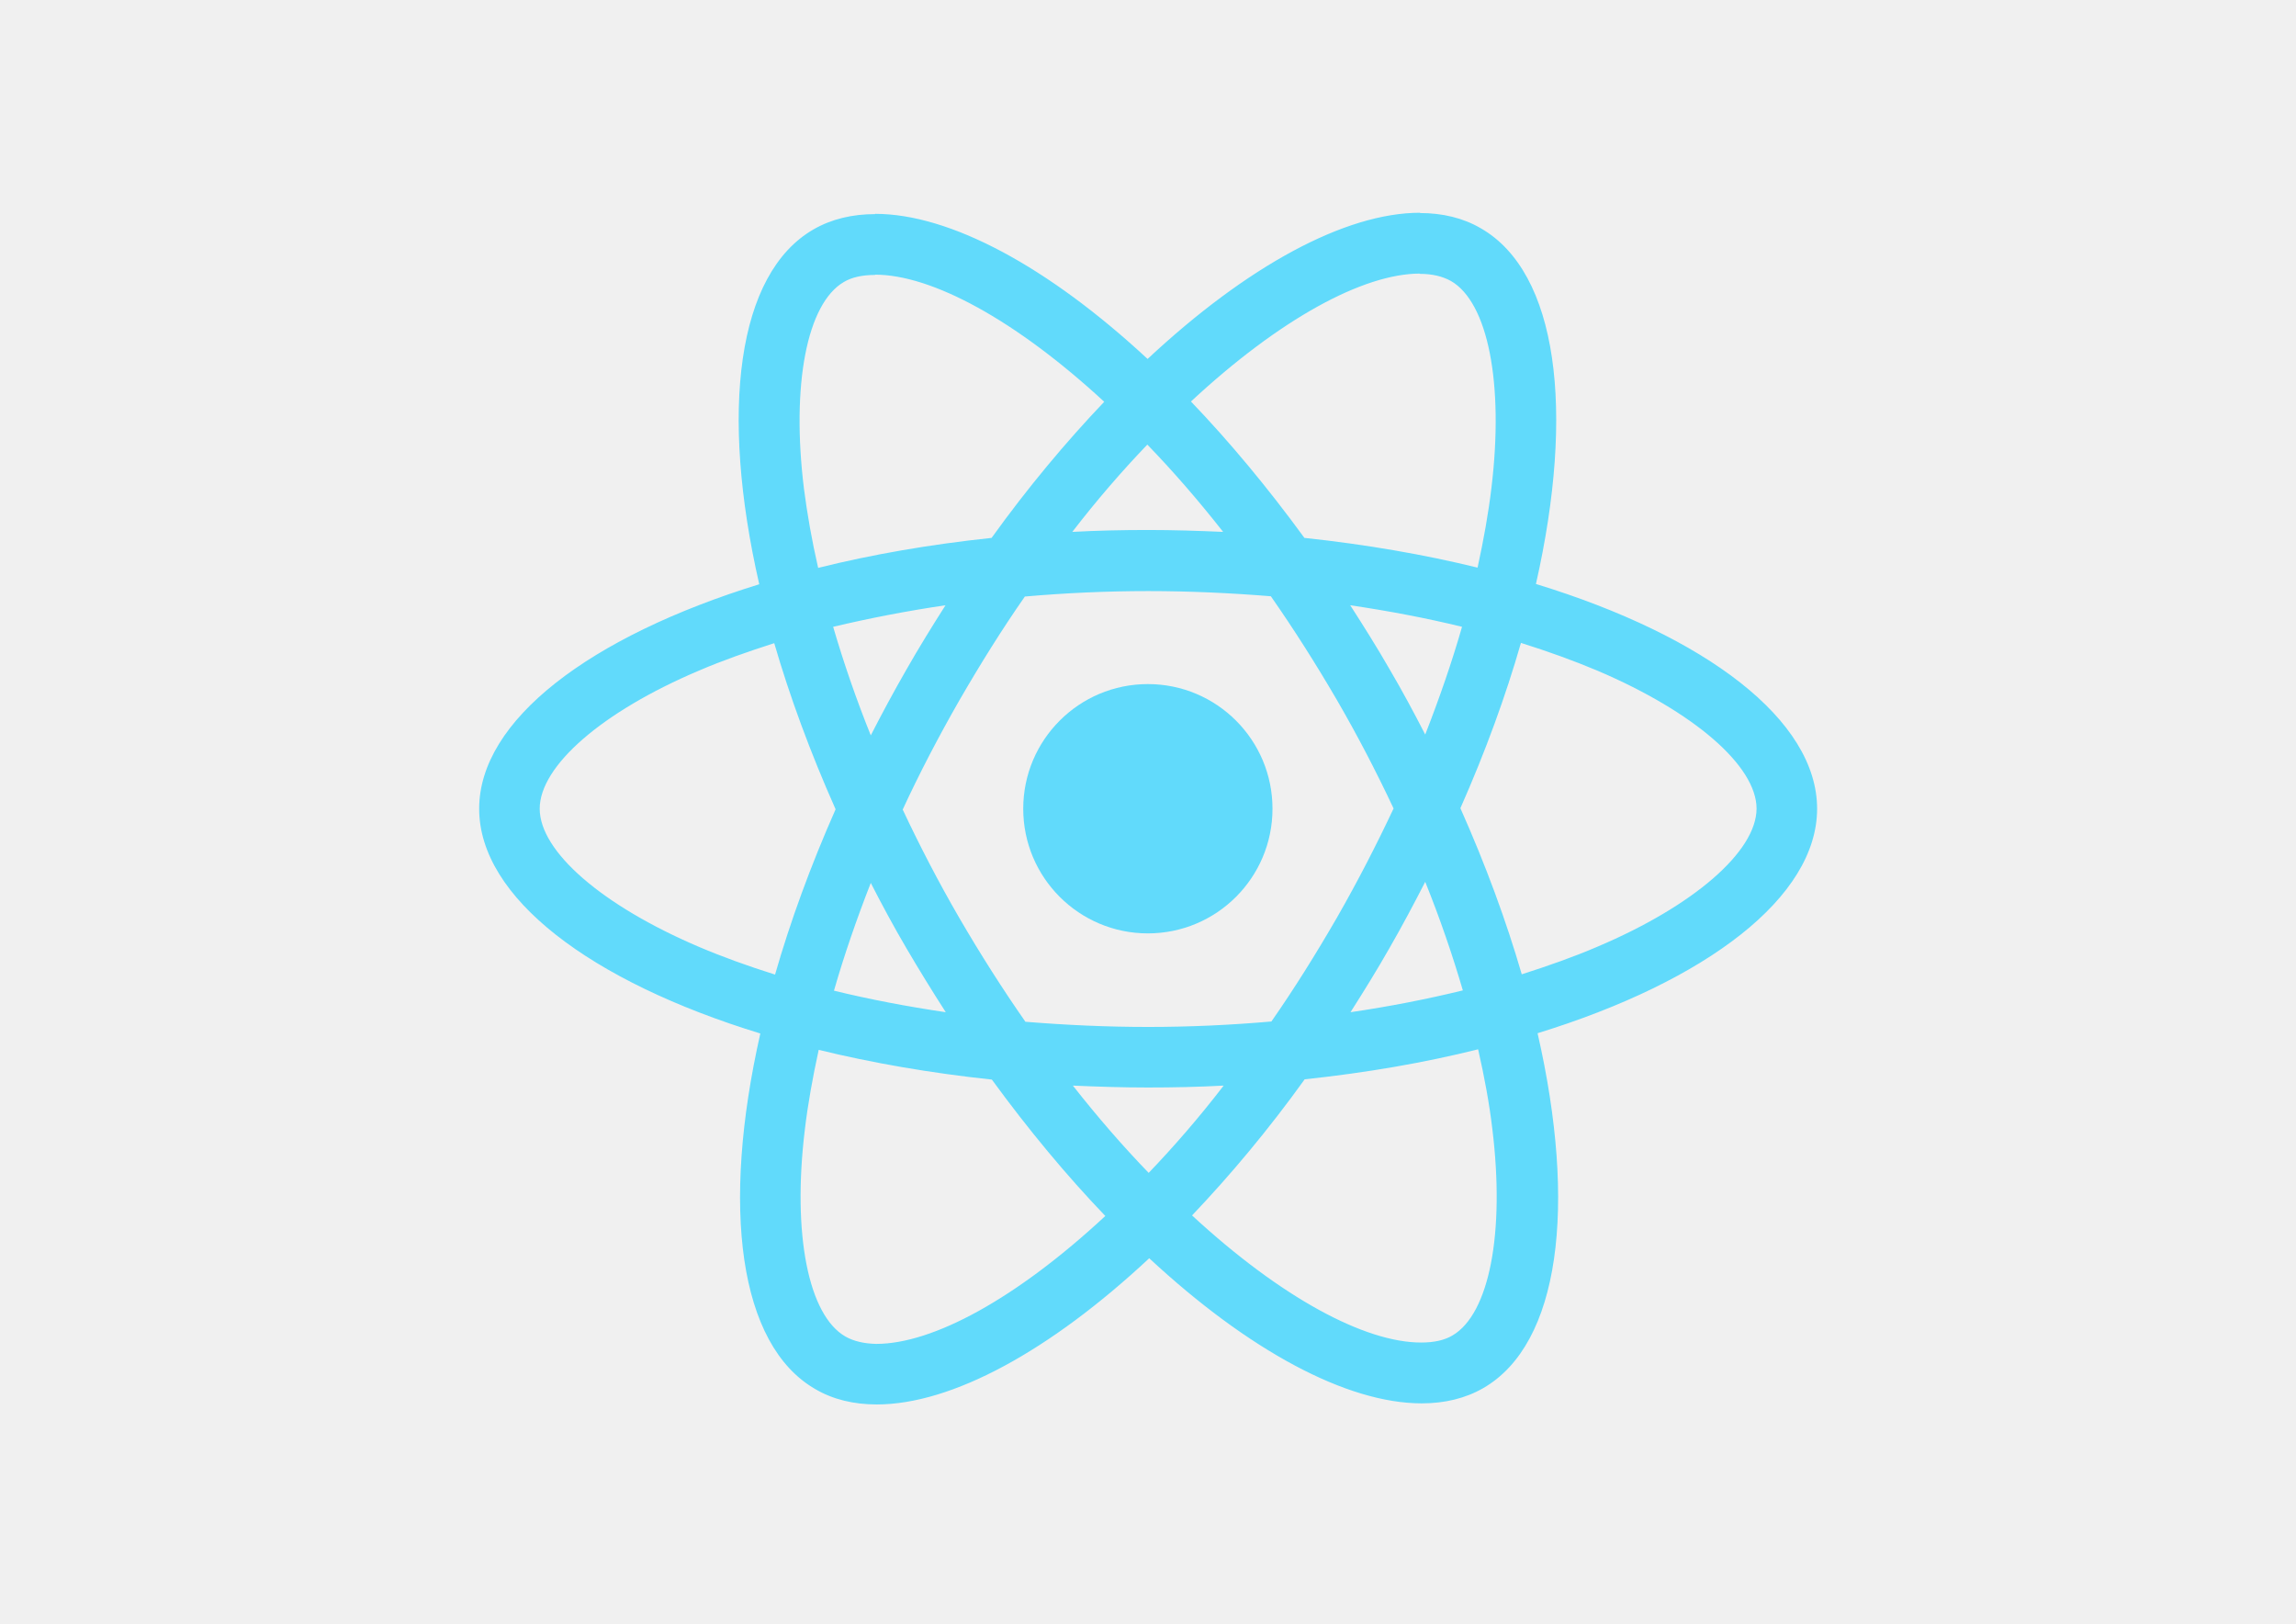
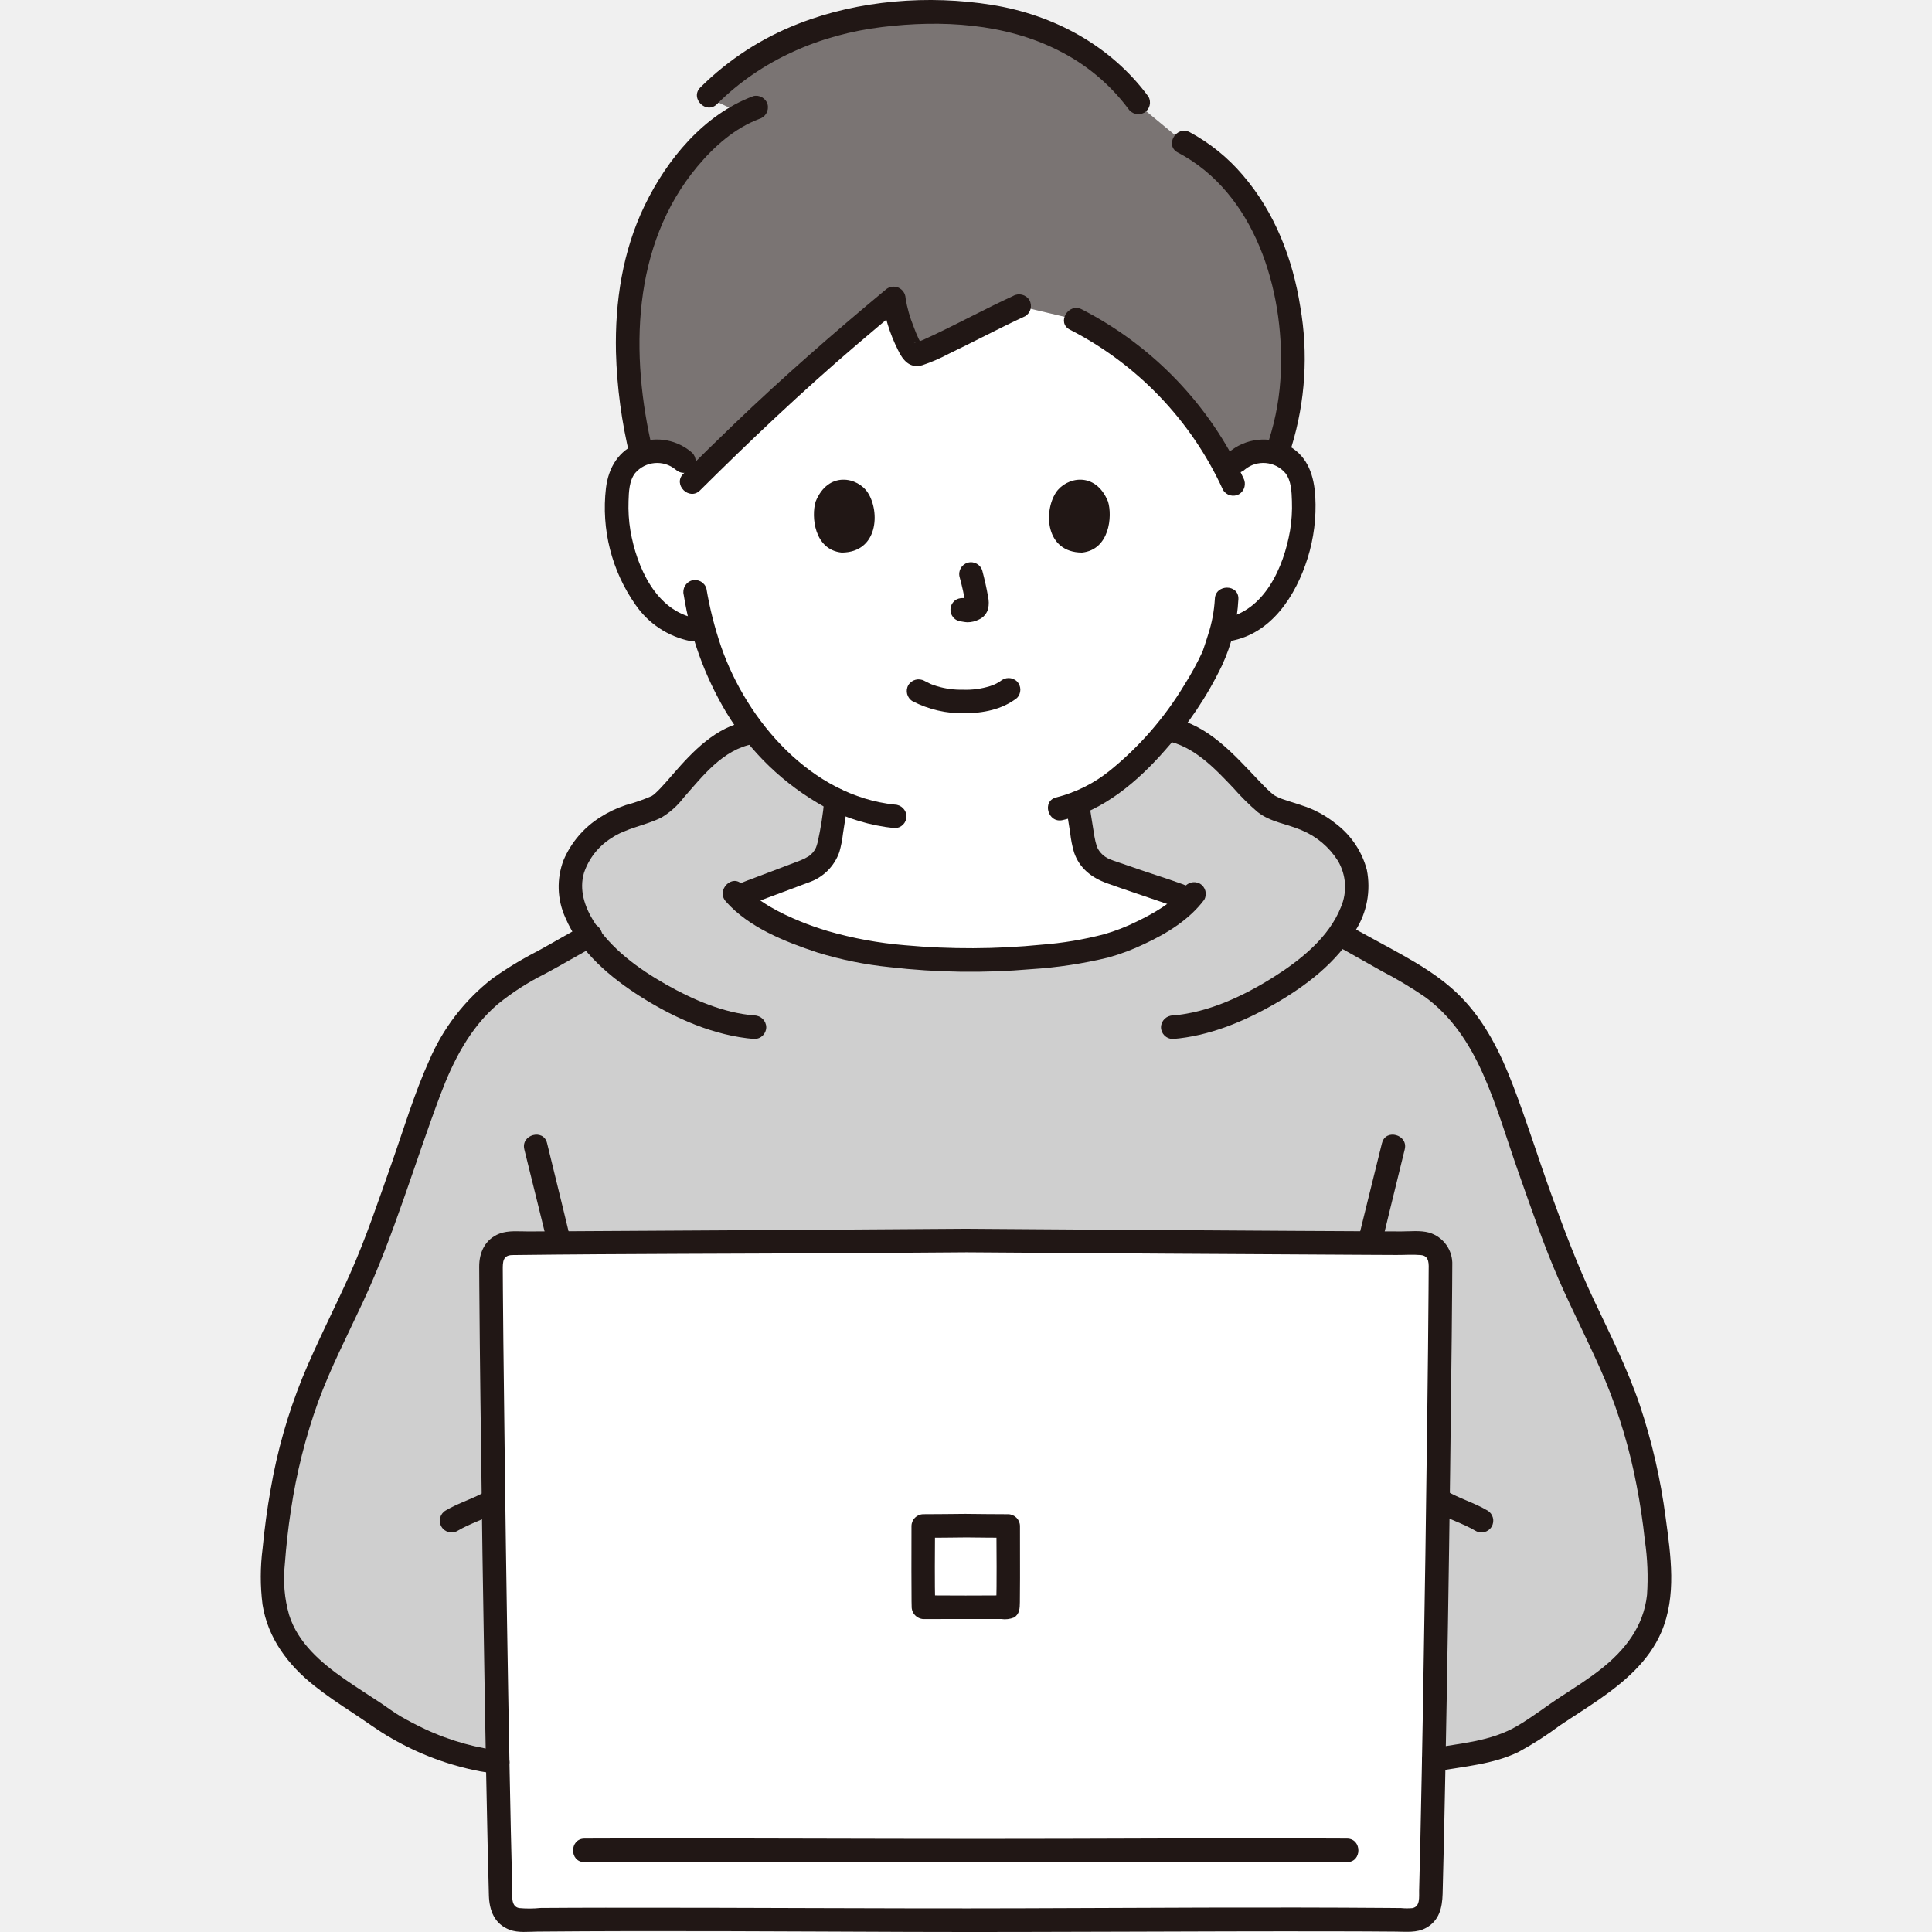
- <svg xmlns="http://www.w3.org/2000/svg" viewBox="0 0 841.9 595.3">
-   <g fill="#61DAFB">
-     <path d="M666.3 296.5c0-32.5-40.7-63.3-103.1-82.4 14.4-63.6 8-114.2-20.2-130.4-6.5-3.8-14.1-5.6-22.4-5.6v22.3c4.6 0 8.3.9 11.4 2.6 13.6 7.8 19.5 37.5 14.9 75.7-1.1 9.4-2.9 19.3-5.1 29.4-19.6-4.8-41-8.5-63.5-10.9-13.5-18.5-27.5-35.3-41.6-50 32.6-30.3 63.2-46.9 84-46.9V78c-27.5 0-63.5 19.6-99.9 53.6-36.4-33.8-72.4-53.2-99.9-53.2v22.3c20.7 0 51.4 16.5 84 46.6-14 14.7-28 31.4-41.3 49.9-22.6 2.4-44 6.1-63.6 11-2.3-10-4-19.7-5.2-29-4.7-38.2 1.1-67.9 14.6-75.8 3-1.8 6.9-2.6 11.5-2.6V78.5c-8.4 0-16 1.8-22.6 5.6-28.1 16.2-34.4 66.7-19.9 130.1-62.2 19.2-102.7 49.9-102.7 82.3 0 32.5 40.7 63.3 103.1 82.4-14.4 63.6-8 114.2 20.2 130.4 6.5 3.8 14.1 5.6 22.5 5.6 27.5 0 63.5-19.6 99.9-53.6 36.4 33.8 72.4 53.2 99.9 53.2 8.4 0 16-1.8 22.6-5.6 28.1-16.2 34.4-66.7 19.9-130.1 62-19.1 102.5-49.9 102.5-82.3zm-130.2-66.7c-3.7 12.9-8.3 26.2-13.5 39.5-4.1-8-8.4-16-13.1-24-4.6-8-9.5-15.8-14.4-23.4 14.2 2.1 27.9 4.7 41 7.9zm-45.8 106.5c-7.8 13.5-15.8 26.3-24.1 38.2-14.9 1.3-30 2-45.2 2-15.1 0-30.2-.7-45-1.9-8.3-11.9-16.4-24.6-24.2-38-7.6-13.1-14.5-26.4-20.8-39.8 6.2-13.4 13.2-26.8 20.7-39.9 7.8-13.5 15.8-26.3 24.1-38.2 14.9-1.3 30-2 45.2-2 15.1 0 30.2.7 45 1.9 8.3 11.9 16.4 24.6 24.2 38 7.6 13.1 14.5 26.4 20.8 39.8-6.3 13.4-13.2 26.8-20.7 39.9zm32.3-13c5.4 13.4 10 26.8 13.8 39.8-13.1 3.2-26.9 5.9-41.2 8 4.9-7.7 9.8-15.6 14.4-23.7 4.6-8 8.9-16.1 13-24.1zM421.2 430c-9.3-9.6-18.6-20.3-27.8-32 9 .4 18.2.7 27.5.7 9.4 0 18.7-.2 27.8-.7-9 11.7-18.3 22.4-27.5 32zm-74.4-58.9c-14.2-2.1-27.9-4.7-41-7.9 3.7-12.9 8.3-26.2 13.5-39.5 4.1 8 8.4 16 13.1 24 4.7 8 9.5 15.8 14.4 23.4zM420.7 163c9.3 9.6 18.6 20.3 27.8 32-9-.4-18.2-.7-27.5-.7-9.4 0-18.7.2-27.8.7 9-11.7 18.3-22.4 27.5-32zm-74 58.9c-4.9 7.7-9.8 15.6-14.4 23.7-4.6 8-8.9 16-13 24-5.4-13.4-10-26.8-13.8-39.8 13.1-3.1 26.9-5.8 41.2-7.9zm-90.5 125.2c-35.4-15.1-58.3-34.9-58.3-50.6 0-15.7 22.9-35.6 58.3-50.6 8.6-3.7 18-7 27.7-10.1 5.7 19.6 13.2 40 22.5 60.9-9.2 20.8-16.6 41.1-22.2 60.6-9.9-3.1-19.3-6.5-28-10.2zM310 490c-13.6-7.8-19.5-37.5-14.9-75.7 1.1-9.4 2.9-19.3 5.1-29.4 19.6 4.8 41 8.5 63.5 10.9 13.5 18.5 27.5 35.3 41.6 50-32.6 30.3-63.2 46.9-84 46.9-4.5-.1-8.3-1-11.3-2.7zm237.2-76.2c4.7 38.2-1.1 67.9-14.6 75.8-3 1.8-6.9 2.6-11.5 2.6-20.7 0-51.4-16.5-84-46.6 14-14.7 28-31.4 41.3-49.9 22.6-2.4 44-6.1 63.6-11 2.3 10.1 4.1 19.8 5.2 29.1zm38.5-66.7c-8.6 3.7-18 7-27.7 10.1-5.7-19.6-13.2-40-22.5-60.9 9.2-20.8 16.6-41.1 22.2-60.6 9.9 3.1 19.3 6.5 28.1 10.2 35.4 15.1 58.3 34.9 58.3 50.6-.1 15.7-23 35.6-58.4 50.6zM320.8 78.4z" />
-     <circle cx="420.9" cy="296.5" r="45.7" />
-     <path d="M520.5 78.1z" />
-   </g>
+ <svg xmlns="http://www.w3.org/2000/svg" width="800px" height="800px" viewBox="-53.13 0 393.653 393.653">
+   <defs>
+     <style>.a{fill:#cfcfcf;}.b{fill:#ffffff;}.c{fill:#211715;}.d{fill:#7a7473;}</style>
+   </defs>
+   <path class="a" d="M239.01,358.6c8.871-1.667,13.211-.932,21.868-7.278,7.336-5.378,17.331-10.038,21.7-18.416a24.824,24.824,0,0,0,2.36-13.177,129.923,129.923,0,0,0-6.221-32.687c-3.763-11.155-10.6-22.652-14.66-33.7-2.969-8.083-5.917-16.176-8.661-24.339-2.987-8.885-6.3-18.07-13-24.625-3.694-3.614-8.212-6.215-12.815-8.608-3.692-2.178-7.091-4.032-9.831-5.491,2.1-2.945,3.675-6.336,3.619-9.919-.1-6.392-5.491-11.712-11.513-13.854-1.962-.7-4.018-1.143-5.9-2.025-4-1.872-11.448-14.24-20.929-15.87l-85.3.666c-9.482,1.63-15.244,13.332-19.245,15.2-1.886.882-3.942,1.327-5.9,2.025-6.023,2.142-11.413,7.462-11.513,13.854-.059,3.732,1.654,7.254,3.88,10.282-2.613,1.4-5.758,3.127-9.15,5.128-4.6,2.393-9.121,4.994-12.815,8.608-6.7,6.555-10.011,15.74-13,24.625-2.744,8.163-5.692,16.256-8.661,24.339-4.058,11.05-10.9,22.547-14.66,33.7a129.967,129.967,0,0,0-6.221,32.687,24.824,24.824,0,0,0,2.36,13.177c4.365,8.378,14.36,13.038,21.7,18.416a54.156,54.156,0,0,0,21.8,7.717" />
+   <path class="b" d="M198.818,93.973a8.391,8.391,0,0,1,6.713-1.964,7.924,7.924,0,0,1,5.7,3.787A11.2,11.2,0,0,1,212.4,100.3a33.567,33.567,0,0,1-3.422,17.791,21.343,21.343,0,0,1-5.517,7.24,14.131,14.131,0,0,1-6.577,2.965l-1.121.172c-.546,2.025-1.152,3.725-1.449,4.627-2,5.423-13.576,24.768-27.887,30.535.19,1.686.38,2.925.689,4.694.68,3.88.47,7.35,5.87,9.3.35.13,15.19,5.19,16,5.55l.206.091c-3.412,3.735-10.15,7.384-16.166,9.243,0,0-9.415,3.061-29.234,3.061s-30.356-4.025-30.356-4.025c-6.013-1.859-12.732-5.3-16.247-8.783.379-.156.605-.253.605-.253.661-.282,12.447-4.753,12.8-4.882,5.4-1.949,5.183-5.418,5.863-9.3q.472-2.7.772-5.408a49.258,49.258,0,0,1-16.053-13.06A57.114,57.114,0,0,1,90.3,128.627l-2.142-.329a14.136,14.136,0,0,1-6.577-2.965,21.327,21.327,0,0,1-5.516-7.24A33.558,33.558,0,0,1,72.642,100.3,11.2,11.2,0,0,1,73.815,95.8a7.924,7.924,0,0,1,5.7-3.787,8.391,8.391,0,0,1,6.713,1.964S75.585,39.806,143.733,39.806,198.818,93.973,198.818,93.973Z" />
+   <path class="c" d="M114.824,163.007a68.634,68.634,0,0,1-1.332,8.52c-.057.231-.119.461-.191.688-.05.159-.262.7-.075.277a6.784,6.784,0,0,1-.371.719c-.088.147-.516.672-.233.36a8.43,8.43,0,0,1-.624.63c-.039.035-.344.269-.074.069-.1.075-.207.146-.314.212a9.559,9.559,0,0,1-1.657.834c-2.93,1.119-5.866,2.221-8.8,3.339-1.334.509-2.685.988-4,1.541a2.48,2.48,0,0,0-1.676,2.952,2.415,2.415,0,0,0,2.952,1.677c3.158-1.327,6.41-2.461,9.612-3.676,1.165-.442,2.336-.87,3.5-1.321a10.007,10.007,0,0,0,6.358-6.24,23.179,23.179,0,0,0,.732-3.733c.35-2.282.734-4.552.993-6.848a2.415,2.415,0,0,0-2.4-2.4,2.456,2.456,0,0,0-2.4,2.4Z" />
+   <path class="c" d="M164.026,163.626c.236,2.048.585,4.072.9,6.108a23.06,23.06,0,0,0,.786,3.952c1.1,3.223,3.565,5.144,6.7,6.277,3.644,1.317,7.336,2.514,11,3.781q1.61.556,3.216,1.12c.362.128.724.255,1.085.386.269.1,1.133.457.063,0a2.482,2.482,0,0,0,3.284-.861,2.418,2.418,0,0,0-.861-3.284c-3.4-1.456-7-2.5-10.492-3.7l-5.288-1.814c-.409-.141-.83-.27-1.227-.443a4.9,4.9,0,0,1-2.579-2.132c-.075-.136-.146-.276-.21-.417.139.306-.017-.05-.059-.184-.093-.3-.186-.6-.26-.905-.164-.672-.272-1.357-.375-2.041-.295-1.947-.657-3.882-.882-5.838a2.473,2.473,0,0,0-2.4-2.4,2.415,2.415,0,0,0-2.4,2.4Z" />
+   <path class="c" d="M228.457,232.9c-3.753,15.29-7.728,30.576-10.689,46.045-.517,2.7-1,5.413-1.3,8.146-.289,2.583-.221,5.2-.251,7.8-.068,5.971-.059,11.942-.029,17.914.041,8.075.1,16.151.1,24.226,0,3.089,4.8,3.094,4.8,0,0-13.158-.2-26.317-.094-39.474.023-2.915-.018-5.848.129-8.759.023-.453.064-.906.11-1.357.055-.535.113-1,.149-1.251.187-1.343.415-2.681.656-4.016,1.315-7.3,3-14.533,4.7-21.751,2.057-8.763,4.211-17.5,6.356-26.247.737-3-3.891-4.279-4.628-1.276Z" />
+   <path class="c" d="M239.152,307.916c2.664,1.581,5.7,2.413,8.367,4a2.4,2.4,0,0,0,2.423-4.145c-2.666-1.586-5.7-2.419-8.368-4a2.4,2.4,0,0,0-2.422,4.145Z" />
+   <path class="c" d="M46.038,303.771c-2.664,1.581-5.7,2.414-8.368,4a2.4,2.4,0,1,0,2.423,4.145c2.666-1.587,5.7-2.419,8.367-4a2.4,2.4,0,0,0-2.422-4.145Z" />
+   <path class="c" d="M53.7,234.18c3.723,15.169,7.654,30.334,10.618,45.675.285,1.477.558,2.957.8,4.442.2,1.224.318,2,.428,3.033.277,2.623.2,5.29.228,7.924.065,5.911.055,11.822.025,17.733-.041,8.016-.1,16.032-.1,24.048,0,3.089,4.8,3.094,4.8,0,0-13.275.2-26.551.091-39.827-.024-2.858.036-5.743-.137-8.6a64.453,64.453,0,0,0-1.014-7.369c-1.306-7.34-3-14.613-4.7-21.869-2.072-8.838-4.245-17.653-6.408-26.469-.736-3-5.366-1.728-4.629,1.276Z" />
+   <path class="b" d="M143.641,252.762c-39.487.286-78.782.516-92.735.563a4.01,4.01,0,0,0-4,4.029c.081,22.669,1.174,101.122,2.007,129.958a4.017,4.017,0,0,0,4.086,3.9c12.609-.194,51.663-.074,90.641.059,38.977-.133,78.031-.253,90.641-.059a4.015,4.015,0,0,0,4.085-3.9c.833-28.836,1.927-107.289,2.008-129.958a4.012,4.012,0,0,0-4-4.029C222.423,253.278,183.127,253.048,143.641,252.762Z" />
+   <path class="b" d="M143.641,310.857c-4.045.039-7.914.069-8.653.069-.007,1.89-.041,13.406.041,16.579h0c.342-.043,4.481-.026,8.611-.008,4.129-.018,8.268-.035,8.61.008h0c.082-3.173.048-14.689.041-16.579C151.554,310.926,147.685,310.9,143.641,310.857Z" />
+   <path class="c" d="M143.641,250.362q-41.394.3-82.788.52l-6.34.029c-1.908.008-4.083-.248-5.883.453-2.887,1.125-4.133,3.774-4.12,6.731q.009,2.028.023,4.056.081,11.677.232,23.355.367,31.124.91,62.246.243,13.923.544,27.844.12,5.295.263,10.59c.086,3.088,1.13,5.851,4.246,7.023,1.737.654,3.8.38,5.623.363,25.287-.227,50.581-.024,75.868.06,28.8.095,57.608-.168,86.412-.116,4.239.008,8.477.02,12.716.06,2.047.02,4.2.274,6.075-.747,2.7-1.474,3.307-4.1,3.385-6.932.22-7.935.382-15.872.536-23.809q.606-31.2,1-62.4.182-13.722.323-27.446.051-5.229.089-10.459c.009-1.329.027-2.659.022-3.989a6.6,6.6,0,0,0-4.746-6.651c-1.771-.486-3.883-.226-5.71-.234q-3.23-.013-6.458-.03-8.048-.039-16.1-.086-21.425-.123-42.849-.268-11.637-.078-23.273-.163c-3.09-.022-3.093,4.778,0,4.8q40.82.3,81.64.514l6.1.029c1.643.007,3.355-.121,4.992.02,1.818.156,1.6,1.921,1.592,3.308q-.011,2.031-.025,4.063-.086,11.637-.236,23.272-.361,30.375-.888,60.748-.239,13.68-.531,27.357-.119,5.37-.261,10.739c-.034,1.268.276,3.289-1.4,3.59a12.842,12.842,0,0,1-2.286-.016q-1.248-.014-2.5-.023c-24.925-.193-49.856-.013-74.781.069-28.263.093-56.526-.157-84.788-.118-4.427.006-8.854.016-13.28.053a22.757,22.757,0,0,1-4.366.019c-1.742-.349-1.349-2.644-1.384-3.973-.214-7.963-.376-15.928-.53-23.893Q50.13,330.464,49.747,300q-.177-13.392-.317-26.786-.054-5.251-.093-10.5-.015-2-.024-4c-.008-1.583,0-2.966,1.952-2.99,23.193-.284,46.4-.246,69.589-.4q11.394-.076,22.787-.159C146.728,255.14,146.735,250.34,143.641,250.362Z" />
+   <path class="c" d="M65.953,379.421c19.134-.119,38.27-.017,57.4.042,23.359.072,46.716-.038,70.075-.072,9.3-.014,18.6-.028,27.9.03,3.09.019,3.093-4.781,0-4.8-19.134-.119-38.27-.017-57.4.042-23.358.072-46.716-.038-70.074-.072-9.3-.014-18.6-.028-27.9.03-3.087.019-3.094,4.819,0,4.8Z" />
+   <path class="c" d="M143.641,308.457c-2.884.028-5.768.066-8.653.069a2.437,2.437,0,0,0-2.4,2.4q-.016,4.538-.012,9.076c0,1.777.006,3.554.022,5.331,0,.639,0,1.28.025,1.918a2.533,2.533,0,0,0,2.708,2.642c5.184,0,10.369-.036,15.553-.012a4.986,4.986,0,0,0,2.579-.3c1.174-.686,1.192-1.929,1.209-3.119.023-1.664.027-3.328.031-4.992q.012-5.271-.01-10.541a2.436,2.436,0,0,0-2.4-2.4c-2.884,0-5.768-.041-8.652-.069a2.4,2.4,0,0,0,0,4.8c2.884.028,5.768.066,8.652.069l-2.4-2.4c.022,5.524.1,11.057-.041,16.579l.328-1.211h0l2.072-1.189c-.95-.087-1.932-.027-2.885-.027-1.908,0-3.817.019-5.725.019-1.864,0-3.727-.017-5.591-.019-1,0-2.025-.065-3.02.027L137.1,326.3h0l.327,1.211c-.137-5.522-.062-11.055-.041-16.579l-2.4,2.4c2.885,0,5.769-.041,8.653-.069a2.4,2.4,0,1,0,0-4.8Z" />
+   <path class="c" d="M48.285,356.642c-.67-.082-1.779-.251-2.792-.442q-1.964-.371-3.894-.9a50.98,50.98,0,0,1-8.222-3.032c-1.646-.773-3.257-1.619-4.834-2.524-1.4-.806-2.693-1.812-4.041-2.709-2.462-1.638-4.971-3.2-7.4-4.895-4.765-3.317-9.518-7.365-11.324-13.089a26.964,26.964,0,0,1-.88-10.264c.278-3.7.676-7.4,1.244-11.068A115.113,115.113,0,0,1,11.7,285.614c2.564-6.968,5.985-13.584,9.114-20.307C27.173,251.639,31.3,237.142,36.6,223.064c2.589-6.875,5.992-13.585,11.654-18.437a52.107,52.107,0,0,1,9.6-6.18c3.551-1.886,7-3.967,10.549-5.865,2.725-1.457.3-5.6-2.423-4.145-3.231,1.728-6.375,3.611-9.592,5.362a73.531,73.531,0,0,0-9.2,5.584,41.953,41.953,0,0,0-12.868,16.7c-3.072,6.805-5.2,14-7.679,21.033-2.656,7.521-5.2,15.148-8.451,22.435-3.176,7.116-6.773,14.038-9.738,21.249a110.456,110.456,0,0,0-6.433,22.629C1.3,307.427.767,311.454.381,315.491A45.056,45.056,0,0,0,.362,326.93c1.081,6.87,5.211,12.319,10.545,16.552,2.5,1.98,5.133,3.756,7.8,5.493s5.26,3.711,8.038,5.269a57.733,57.733,0,0,0,17.89,6.662c1.211.217,2.429.386,3.649.536a2.413,2.413,0,0,0,2.4-2.4,2.46,2.46,0,0,0-2.4-2.4Z" />
+   <path class="c" d="M94.753,183.671c4.724,5.334,12.067,8.208,18.655,10.4a76.034,76.034,0,0,0,14.776,2.991,143.271,143.271,0,0,0,28.809.408,90.3,90.3,0,0,0,15.688-2.369,44.325,44.325,0,0,0,7.38-2.78c4.552-2.121,9.115-4.914,12.167-8.981a2.415,2.415,0,0,0-.861-3.284,2.457,2.457,0,0,0-3.283.861c-2.309,3.076-6.256,5.23-9.678,6.894a39.267,39.267,0,0,1-6.578,2.547,72.2,72.2,0,0,1-12.745,2.128,146.812,146.812,0,0,1-27.834.109,80.015,80.015,0,0,1-15.752-2.9c-1.876-.572-3.747-1.212-5.56-1.955-4.211-1.726-8.728-4.013-11.79-7.47-2.053-2.317-5.437,1.088-3.394,3.394Z" />
+   <path class="c" d="M99.081,146.964c-6.352,1.17-11.021,6.084-15.072,10.75-.841.969-1.672,1.948-2.557,2.877-.345.362-.7.719-1.07,1.053-.166.149-.333.295-.508.433.465-.367-.077.047-.21.116a37.12,37.12,0,0,1-5.31,1.854,22.876,22.876,0,0,0-5.244,2.506,19.219,19.219,0,0,0-7.408,8.691,15.23,15.23,0,0,0,.376,11.768c2.964,6.981,9.18,12.18,15.447,16.142C84.406,207.5,92.4,211.043,100.6,211.7a2.42,2.42,0,0,0,2.4-2.4,2.448,2.448,0,0,0-2.4-2.4c-6.3-.5-12.548-3.209-18.009-6.306-5.64-3.2-11.288-7.283-14.755-12.88-1.837-2.967-3-6.4-1.975-9.864A13.421,13.421,0,0,1,71.38,170.8c3.187-2.141,6.931-2.55,10.305-4.247a16.136,16.136,0,0,0,4.478-4.02c3.931-4.47,8-9.8,14.194-10.942a2.422,2.422,0,0,0,1.676-2.952,2.451,2.451,0,0,0-2.952-1.676Z" />
+   <path class="c" d="M184.382,150.926c5.71,1.053,10.012,5.638,13.836,9.677a49.578,49.578,0,0,0,4.865,4.826c2.645,2.112,6.054,2.429,9.076,3.764a15.956,15.956,0,0,1,7.293,6.168,10.441,10.441,0,0,1,.623,9.5c-2.44,6.141-8.181,10.721-13.6,14.15-6.117,3.871-13.367,7.307-20.648,7.887a2.461,2.461,0,0,0-2.4,2.4,2.419,2.419,0,0,0,2.4,2.4c7.333-.584,14.443-3.516,20.767-7.153,6.4-3.678,12.7-8.489,16.473-14.961a16.913,16.913,0,0,0,2.308-12.331,17.3,17.3,0,0,0-6.09-9.241,22.026,22.026,0,0,0-4.87-3.037c-2-.893-4.114-1.412-6.176-2.14a8.548,8.548,0,0,1-1.677-.763c-.168-.1-.522-.377-.159-.093-.209-.164-.411-.338-.611-.515-.915-.809-1.76-1.7-2.6-2.582-4.874-5.128-10.219-11.234-17.533-12.582a2.466,2.466,0,0,0-2.953,1.676,2.421,2.421,0,0,0,1.677,2.952Z" />
+   <path class="c" d="M239.648,360.918c5.666-1.051,11.351-1.4,16.62-3.942a69.341,69.341,0,0,0,8.42-5.4c2.6-1.75,5.266-3.4,7.843-5.188,5.22-3.617,10.3-7.879,12.85-13.854,3.149-7.373,1.917-15.607.873-23.3a122.288,122.288,0,0,0-5.3-23.034c-2.52-7.391-6.051-14.391-9.378-21.439-3.339-7.075-6.065-14.319-8.72-21.674-2.645-7.33-4.959-14.8-7.758-22.069-2.5-6.5-5.644-12.885-10.579-17.906-5.263-5.353-12.266-8.678-18.747-12.286q-2.183-1.215-4.386-2.39c-2.723-1.456-5.151,2.686-2.423,4.145,3.169,1.695,6.258,3.522,9.4,5.262a83.371,83.371,0,0,1,8.873,5.3c5.416,3.943,9.041,9.512,11.747,15.552,2.917,6.51,4.9,13.442,7.274,20.159,2.595,7.336,5.107,14.744,8.223,21.878,3.006,6.884,6.507,13.542,9.435,20.461a108.125,108.125,0,0,1,6.414,21.441q1.087,5.566,1.685,11.212a51.952,51.952,0,0,1,.441,11.142c-.707,6.425-4.467,11.209-9.395,15.1-2.562,2.021-5.335,3.769-8.067,5.548-3.023,1.967-5.887,4.227-9,6.046-5.45,3.187-11.556,3.482-17.626,4.607a2.421,2.421,0,0,0-1.676,2.952,2.452,2.452,0,0,0,2.952,1.677Z" />
+   <path class="d" d="M187.024,81.417A70.189,70.189,0,0,0,166.071,65.1l-11.535-2.736c-7.15,3.275-20.088,10.342-21.214,9.857-.776-.333-2.185-3.585-3.192-6.689a24.811,24.811,0,0,1-1.152-4.767A530.964,530.964,0,0,0,88.25,97.785c-.478-3.994-4.83-6.36-8.739-5.776a8.069,8.069,0,0,0-1.929.541c-4.338-17.946-3.26-33.136.373-43.8,3.294-9.673,10.733-20.69,20.124-25.566-3.181-1.507-6.814-3.244-6.814-3.244,14.118-14.208,32.688-17.463,48.806-16.97,17.21.526,30.655,7.3,38.722,18.351L188.07,29c7.6,3.938,14.735,12.049,18.438,22.4,5.269,14.732,4.657,30.259.487,40.963a8.283,8.283,0,0,0-1.464-.36c-3.457-.517-7.261,1.275-8.4,4.467A70.015,70.015,0,0,0,187.024,81.417Z" />
+   <path class="c" d="M186.858,31.074C202.6,39.347,208.5,59.032,207.842,75.72a51.708,51.708,0,0,1-2.423,13.951c-.956,2.945,3.678,4.207,4.629,1.276a61.549,61.549,0,0,0,1.767-28.409c-1.543-9.813-5.208-19.3-11.738-26.874a37.4,37.4,0,0,0-10.8-8.735c-2.732-1.435-5.161,2.706-2.423,4.145Z" />
+   <path class="c" d="M100.317,19.6C90.251,23.367,82.779,32.45,78.206,41.9c-4.477,9.254-6.05,19.6-5.832,29.818a101.738,101.738,0,0,0,2.863,21.34c.715,3,5.345,1.732,4.629-1.276-4.635-19.466-4.329-41.8,9.107-57.871,3.4-4.071,7.585-7.8,12.62-9.69a2.467,2.467,0,0,0,1.676-2.953,2.419,2.419,0,0,0-2.952-1.676Z" />
+   <path class="c" d="M180.865,19.681C173.225,9.305,161.619,3.028,148.992,1c-12.918-2.074-27.112-.979-39.34,3.79A58.2,58.2,0,0,0,89.568,17.814c-2.188,2.185,1.2,5.58,3.394,3.394C102.023,12.16,114.008,7.029,126.64,5.5c12.034-1.458,24.988-.782,35.955,4.811A40.04,40.04,0,0,1,176.72,22.1a2.474,2.474,0,0,0,3.284.861,2.418,2.418,0,0,0,.861-3.284Z" />
+   <path class="c" d="M153.324,60.291c-5.521,2.538-10.864,5.442-16.359,8.036-.568.268-1.137.533-1.712.788-.2.089-.4.178-.6.264.52-.221-.22.086-.315.122-.318.123-.645.216-.964.332-.082.03-.231.023-.3.072.6-.408,1.089.457,1.725.457q-.24-.262-.013,0c-.075-.11-.145-.224-.212-.34-.174-.331-.362-.654-.526-.992a26.417,26.417,0,0,1-1.014-2.45,26.657,26.657,0,0,1-1.649-5.819,2.437,2.437,0,0,0-4.1-1.7c-10.587,8.8-20.938,17.835-30.868,27.372q-5.207,5-10.318,10.1c-2.2,2.179,1.2,5.573,3.394,3.394,10.3-10.23,20.832-20.207,31.874-29.64q4.624-3.949,9.312-7.828l-4.1-1.7a33.254,33.254,0,0,0,3.24,10.527c1,2.111,2.422,3.852,4.944,3.137a34.663,34.663,0,0,0,5.381-2.316c2.476-1.187,4.926-2.429,7.38-3.66,2.727-1.368,5.452-2.742,8.224-4.016a2.419,2.419,0,0,0,.861-3.284,2.456,2.456,0,0,0-3.284-.861Z" />
+   <path class="c" d="M164.86,67.171a68.751,68.751,0,0,1,31.207,32.651,2.418,2.418,0,0,0,3.283.861,2.457,2.457,0,0,0,.861-3.284,72.91,72.91,0,0,0-32.928-34.372c-2.746-1.4-5.178,2.738-2.423,4.144Z" />
+   <path class="c" d="M200.515,95.67a5.916,5.916,0,0,1,8.257.731c1.207,1.542,1.274,3.817,1.333,5.68a30.05,30.05,0,0,1-.381,6.022c-1.276,7.419-5.21,16.469-13.478,17.881a2.419,2.419,0,0,0-1.676,2.952,2.455,2.455,0,0,0,2.952,1.676c8.411-1.436,13.415-9.321,15.782-16.887a35.4,35.4,0,0,0,1.561-12.534c-.243-4.155-1.444-8.077-5.264-10.262a10.891,10.891,0,0,0-12.48,1.347,2.421,2.421,0,0,0,0,3.394,2.448,2.448,0,0,0,3.394,0Z" />
+   <path class="c" d="M194.4,122.052a28.567,28.567,0,0,1-1.376,7.266c-.259.858-.542,1.708-.827,2.558-.077.231-.151.464-.236.692-.035.1-.079.191-.112.288-.172.5.14-.31.03-.069a58.416,58.416,0,0,1-3.746,6.854,66.68,66.68,0,0,1-15.018,17.284,28.47,28.47,0,0,1-11.011,5.548c-3.009.691-1.736,5.32,1.276,4.628,8.36-1.918,15.359-7.942,20.875-14.243a72.407,72.407,0,0,0,11.585-17.236,36.54,36.54,0,0,0,3.36-13.57c.1-3.09-4.7-3.086-4.8,0Z" />
+   <path class="c" d="M87.921,92.276A10.846,10.846,0,0,0,77.035,90.2c-4.108,1.594-6.178,5.011-6.7,9.264a34.387,34.387,0,0,0,6.008,23.74,17.843,17.843,0,0,0,11.178,7.413,2.47,2.47,0,0,0,2.952-1.676,2.419,2.419,0,0,0-1.676-2.952c-8.268-1.412-12.2-10.461-13.478-17.881a30.124,30.124,0,0,1-.381-6.022c.058-1.872.133-4.128,1.333-5.68a5.913,5.913,0,0,1,8.257-.731,2.461,2.461,0,0,0,3.394,0,2.421,2.421,0,0,0,0-3.394Z" />
+   <path class="c" d="M86.182,121.213a67.35,67.35,0,0,0,8.587,23.813,53.745,53.745,0,0,0,20.194,19.44,39.123,39.123,0,0,0,14.21,4.274,2.417,2.417,0,0,0,2.4-2.4,2.454,2.454,0,0,0-2.4-2.4c-16.916-1.749-30.075-16.921-35.367-32.166a75.235,75.235,0,0,1-3-11.837,2.419,2.419,0,0,0-2.952-1.676,2.454,2.454,0,0,0-1.676,2.952Z" />
+   <path class="c" d="M132.805,142.876a22.063,22.063,0,0,0,10.626,2.451c3.768-.024,7.619-.748,10.642-3.1a2.413,2.413,0,0,0,0-3.394,2.46,2.46,0,0,0-3.394,0c.7-.548.067-.067-.113.049-.217.139-.442.268-.67.388-.145.076-.915.412-.345.184-.3.122-.612.235-.924.336a16.418,16.418,0,0,1-5.544.74,17.09,17.09,0,0,1-5.29-.712c-.339-.1-.669-.222-1-.337-.108-.038-.213-.093-.323-.126.582.175.133.06-.012-.008-.414-.195-.822-.4-1.228-.613a2.452,2.452,0,0,0-3.283.861,2.427,2.427,0,0,0,.861,3.284Z" />
+   <path class="c" d="M142.4,117.6a51.04,51.04,0,0,1,1.2,5.476l-.085-.638a3.287,3.287,0,0,1,.02.755l.086-.638a1.875,1.875,0,0,1-.083.34l.242-.573a1.4,1.4,0,0,1-.12.218l.375-.485a1.146,1.146,0,0,1-.179.176l.486-.375a3.6,3.6,0,0,1-.434.229l.574-.242a3.176,3.176,0,0,1-.731.214l.638-.086a2.97,2.97,0,0,1-.686,0l.638.085c-.259-.036-.513-.1-.772-.134a2.655,2.655,0,0,0-1.849.242,2.4,2.4,0,0,0-.861,3.284,2.3,2.3,0,0,0,1.434,1.1c.553.074,1.089.216,1.651.241a5.2,5.2,0,0,0,2.387-.561A3.36,3.36,0,0,0,148.215,124a5.753,5.753,0,0,0-.026-2.44c-.3-1.764-.706-3.512-1.16-5.243A2.4,2.4,0,1,0,142.4,117.6Z" />
+   <path class="c" d="M113.058,102.2c-.914,2.972-.318,9.807,5.311,10.388,7.44-.044,7.835-8.308,5.331-12.193C121.649,97.212,115.62,95.889,113.058,102.2Z" />
+   <path class="c" d="M172.636,102.2c.915,2.971.319,9.806-5.31,10.387-7.44-.044-7.836-8.308-5.332-12.194C164.045,97.212,170.074,95.889,172.636,102.2Z" />
</svg>
